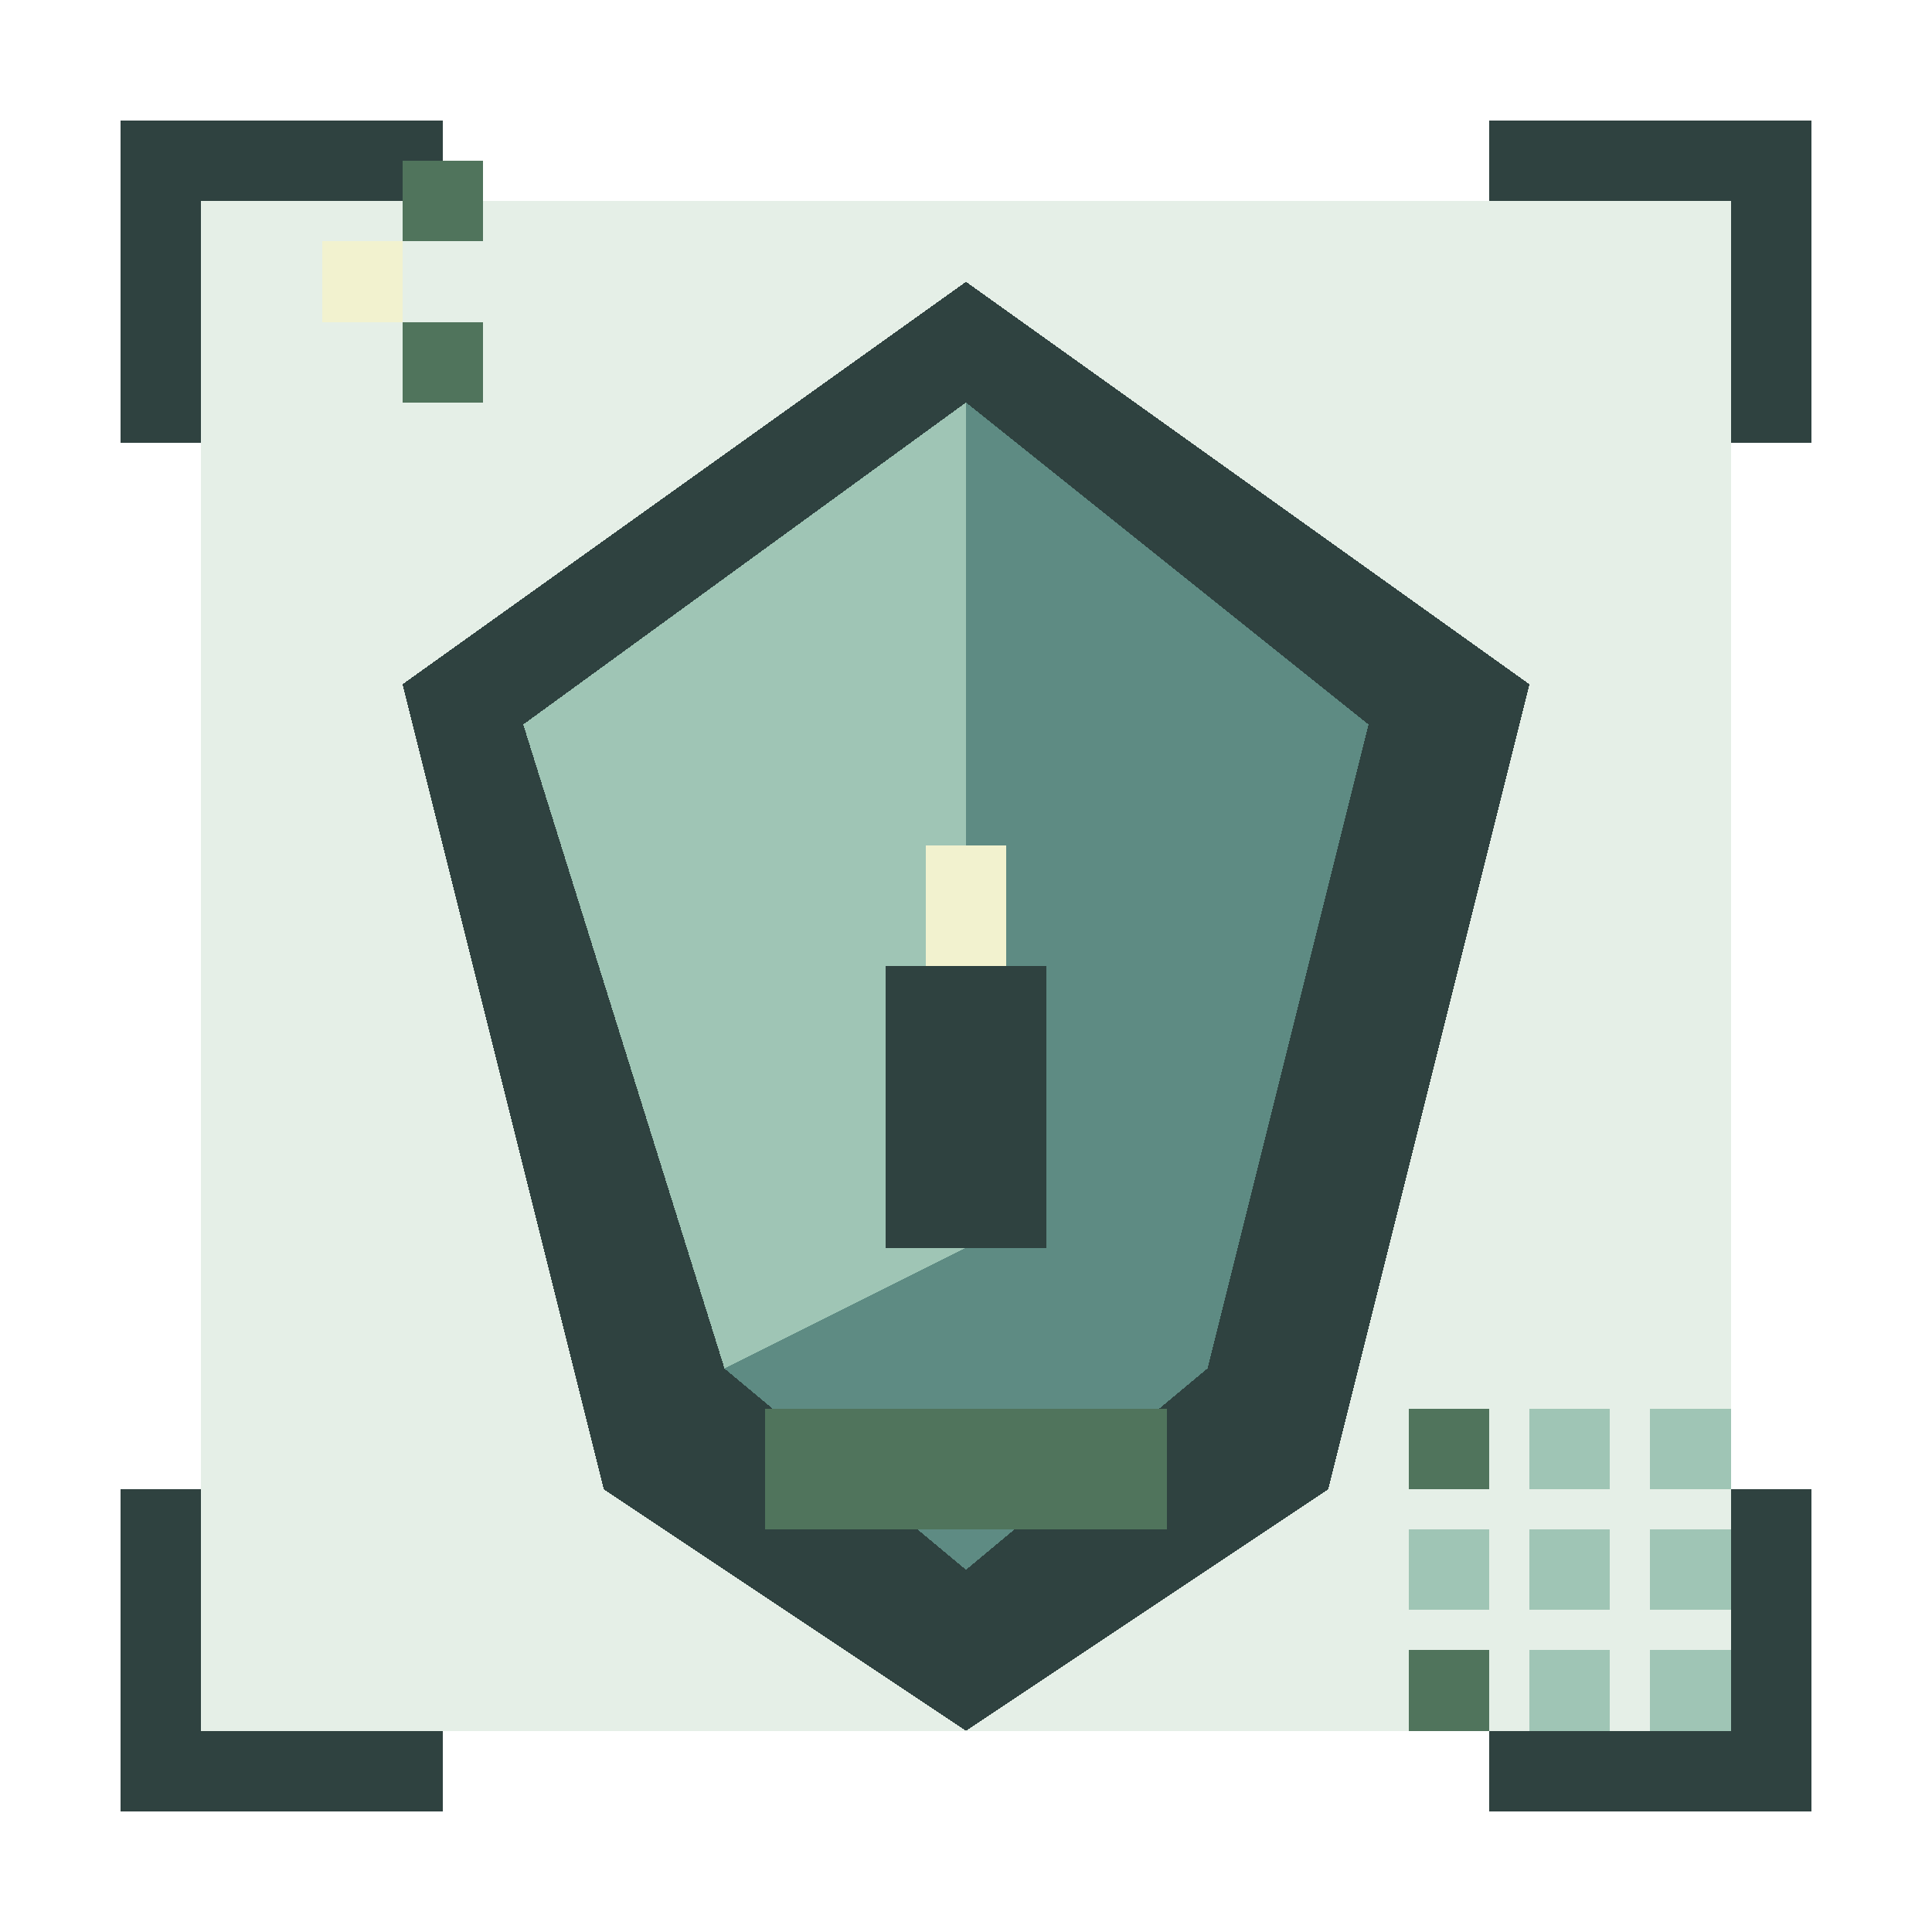
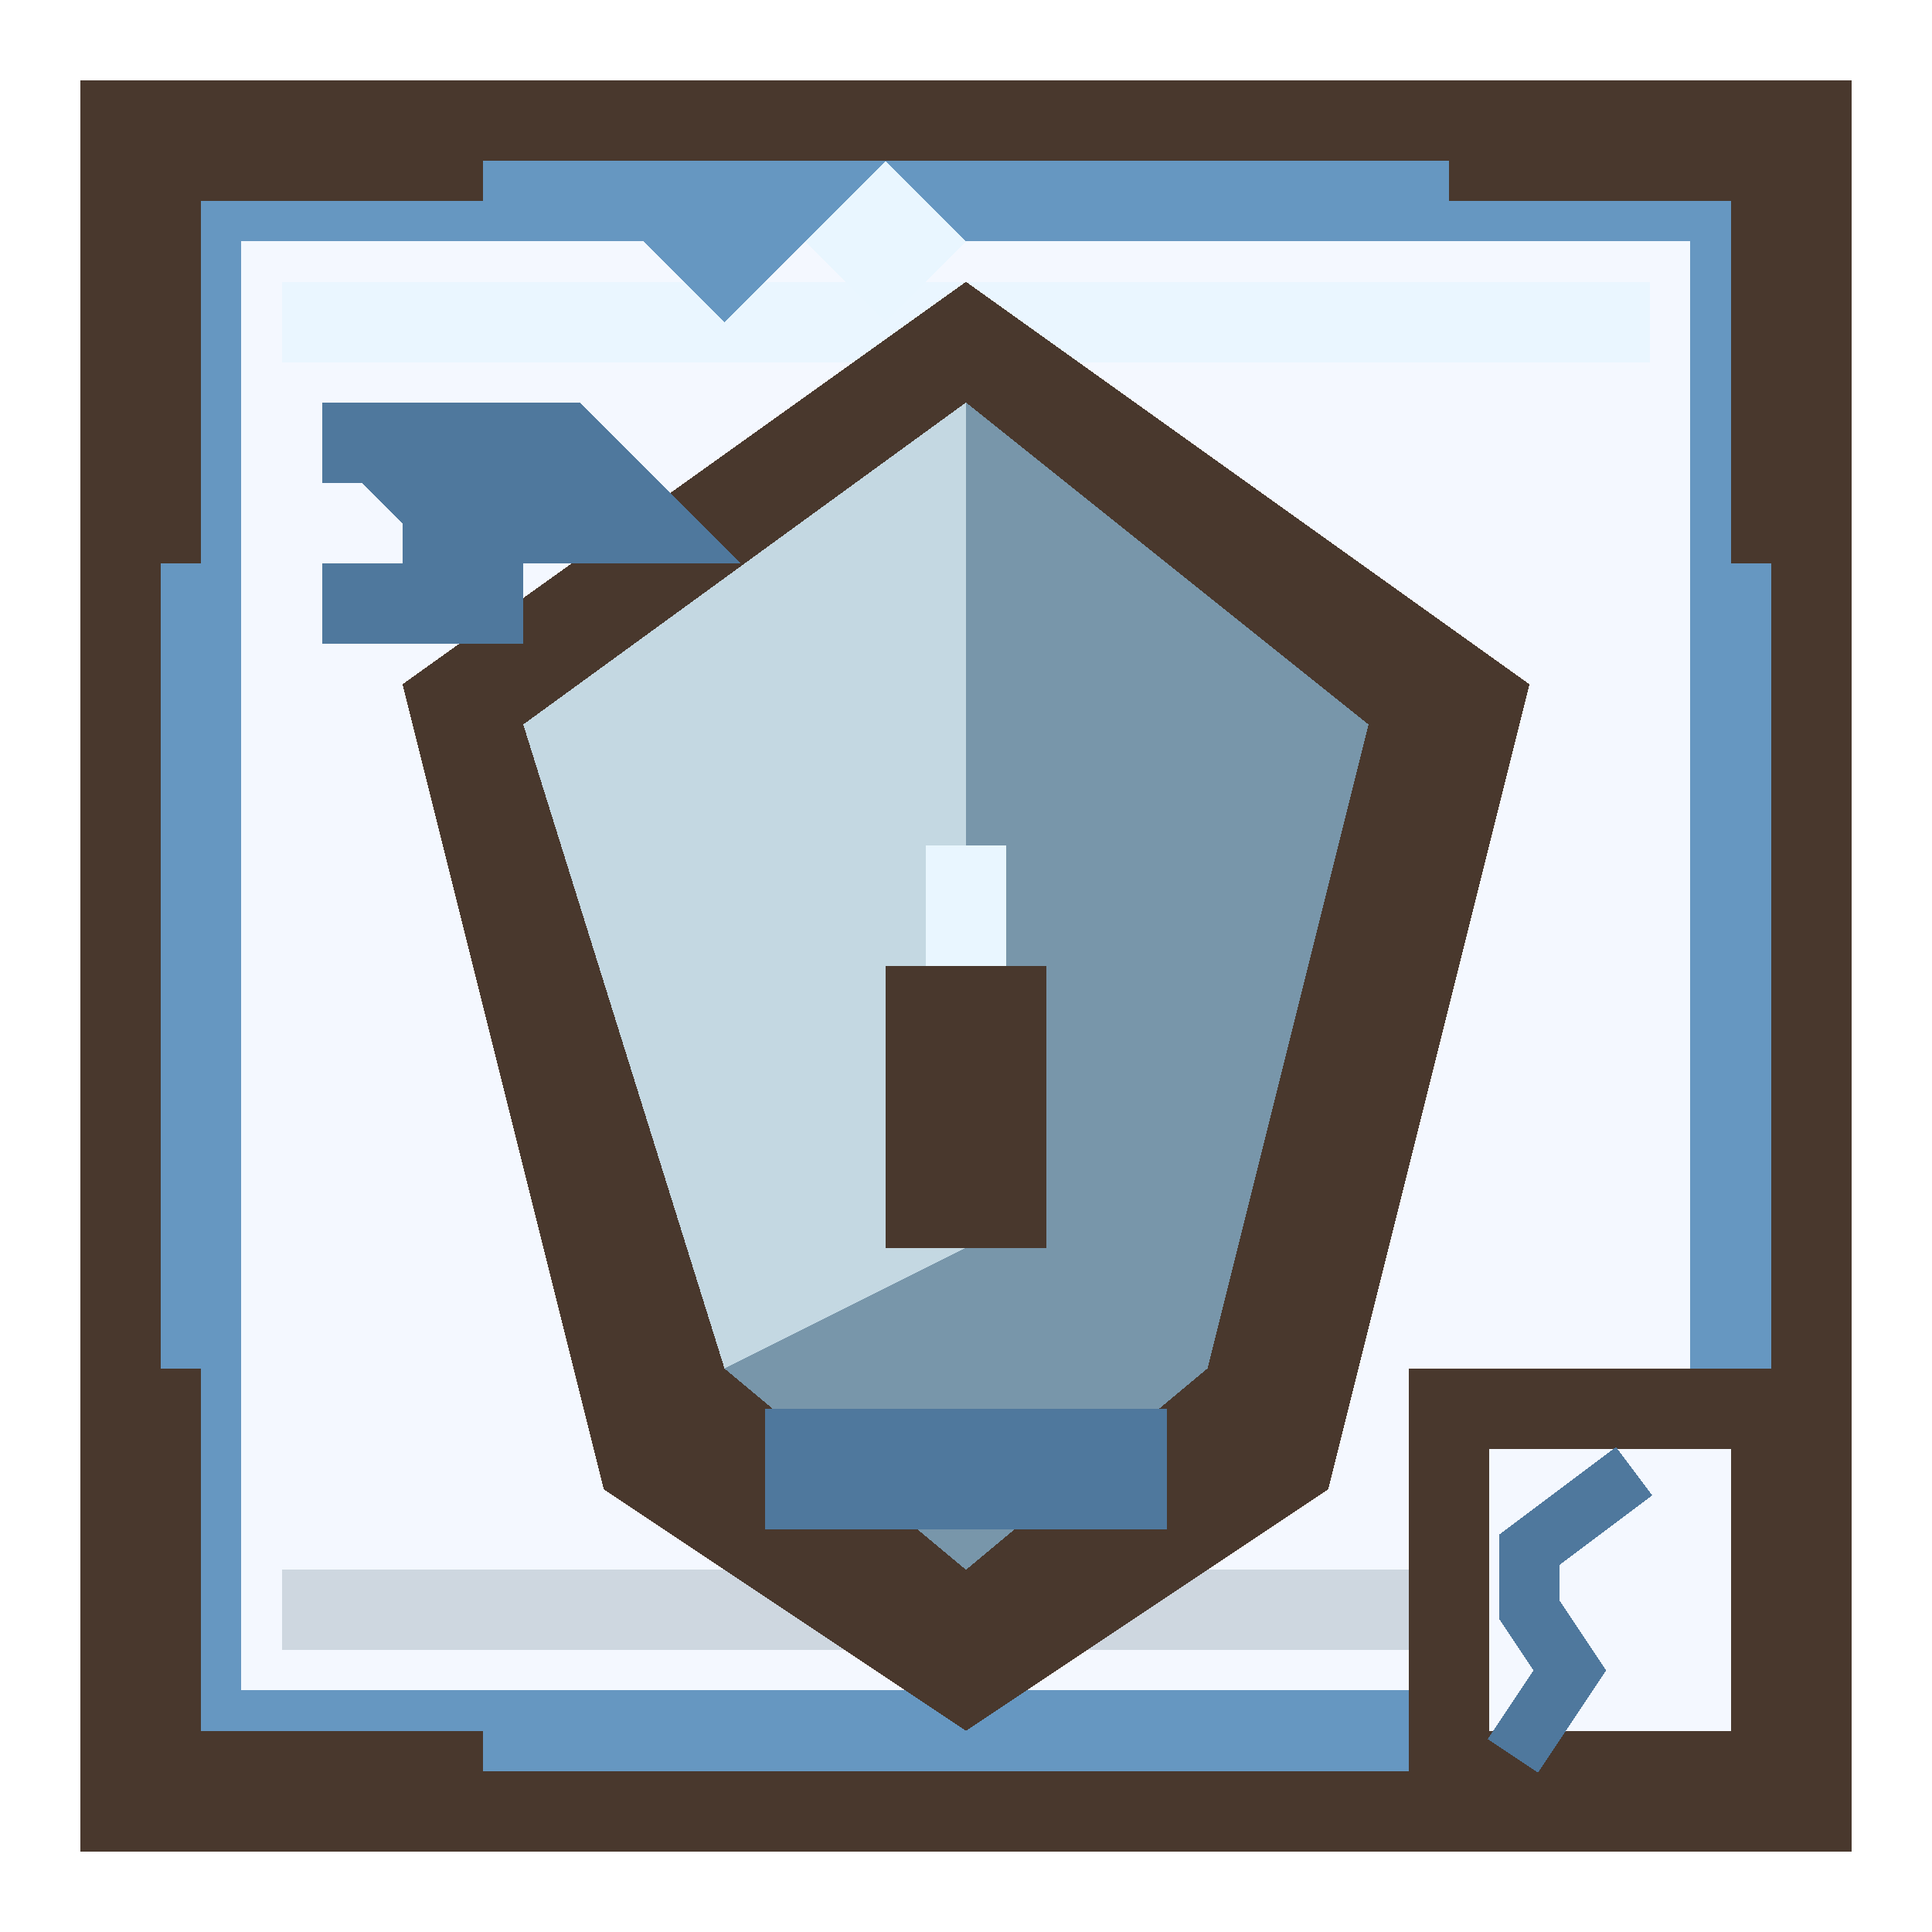
<svg xmlns="http://www.w3.org/2000/svg" viewBox="0 0 48 48" width="48" height="48" role="img" aria-label="숲길 펜촉검" shape-rendering="crispEdges">
-   <rect x="5" y="5" width="38" height="38" fill="#dce9df" opacity=".74" />
-   <rect x="3" y="3" width="8" height="2" fill="#2f4240" />
-   <rect x="3" y="5" width="2" height="6" fill="#2f4240" />
-   <rect x="37" y="3" width="8" height="2" fill="#2f4240" />
-   <rect x="43" y="5" width="2" height="6" fill="#2f4240" />
-   <rect x="3" y="43" width="8" height="2" fill="#2f4240" />
-   <rect x="3" y="37" width="2" height="6" fill="#2f4240" />
-   <rect x="37" y="43" width="8" height="2" fill="#2f4240" />
-   <rect x="43" y="37" width="2" height="6" fill="#2f4240" />
-   <rect x="8" y="6" width="2" height="2" fill="#f2f2cf" />
-   <rect x="10" y="4" width="2" height="2" fill="#50745c" />
-   <rect x="10" y="8" width="2" height="2" fill="#50745c" />
-   <rect x="35" y="35" width="2" height="2" fill="#50745c" />
-   <rect x="38" y="35" width="2" height="2" fill="#9fc5b5" />
-   <rect x="41" y="35" width="2" height="2" fill="#9fc5b5" />
-   <rect x="35" y="38" width="2" height="2" fill="#9fc5b5" />
-   <rect x="38" y="38" width="2" height="2" fill="#9fc5b5" />
-   <rect x="41" y="38" width="2" height="2" fill="#9fc5b5" />
-   <rect x="35" y="41" width="2" height="2" fill="#50745c" />
-   <rect x="38" y="41" width="2" height="2" fill="#9fc5b5" />
-   <rect x="41" y="41" width="2" height="2" fill="#9fc5b5" />
+   <rect x="2" y="2" width="44" height="44" fill="#49382d" />
+   <rect x="4" y="4" width="40" height="40" fill="#6697c1" />
+   <rect x="6" y="6" width="36" height="36" fill="#f4f8ff" />
+   <rect x="2" y="2" width="10" height="3" fill="#49382d" />
+   <rect x="2" y="5" width="3" height="9" fill="#49382d" />
+   <rect x="36" y="2" width="10" height="3" fill="#49382d" />
+   <rect x="43" y="5" width="3" height="9" fill="#49382d" />
+   <rect x="2" y="43" width="10" height="3" fill="#49382d" />
+   <rect x="2" y="34" width="3" height="9" fill="#49382d" />
+   <rect x="36" y="43" width="10" height="3" fill="#49382d" />
+   <rect x="43" y="34" width="3" height="9" fill="#49382d" />
+   <rect x="7" y="7" width="34" height="2" fill="#e9f6ff" opacity=".85" />
+   <rect x="7" y="39" width="34" height="2" fill="#485f70" opacity=".22" />
+   <polygon points="18,4 20,6 18,8 16,6" fill="#6697c1" />
+   <polygon points="22,4 24,6 22,8 20,6" fill="#e9f6ff" />
  <g>
-     <polygon points="24,7 38,17 33,37 24,43 15,37 10,17" fill="#2f4240" />
-     <polygon points="24,10 34,18 30,34 24,39 18,34 14,18" fill="#5e8b83" />
-     <polygon points="24,10 24,31 18,34 13,18" fill="#9fc5b5" />
-     <rect x="22" y="24" width="4" height="7" fill="#2f4240" />
-     <rect x="23" y="21" width="2" height="3" fill="#f2f2cf" />
-     <rect x="19" y="35" width="10" height="3" fill="#50745c" />
+     <polygon points="24,7 38,17 33,37 24,43 15,37 10,17" fill="#49382d" />
+     <polygon points="24,10 34,18 30,34 24,39 18,34 14,18" fill="#7896aa" />
+     <polygon points="24,10 24,31 18,34 13,18" fill="#c4d8e2" />
+     <rect x="22" y="24" width="4" height="7" fill="#49382d" />
+     <rect x="23" y="21" width="2" height="3" fill="#e9f6ff" />
+     <rect x="19" y="35" width="10" height="3" fill="#4f789d" />
  </g>
+   <path d="M8 11H14L16 13H10M8 15H13" fill="#4f789d" stroke="#4f789d" stroke-width="2" />
+   <rect x="35" y="34" width="10" height="11" fill="#49382d" />
+   <rect x="37" y="36" width="6" height="7" fill="#f4f8ff" />
+   <path d="M40,37L38,38.5L38,40L39,41.5L38,43" fill="none" stroke="#4f789d" stroke-width="1.5" stroke-linecap="square" stroke-linejoin="miter" />
</svg>
